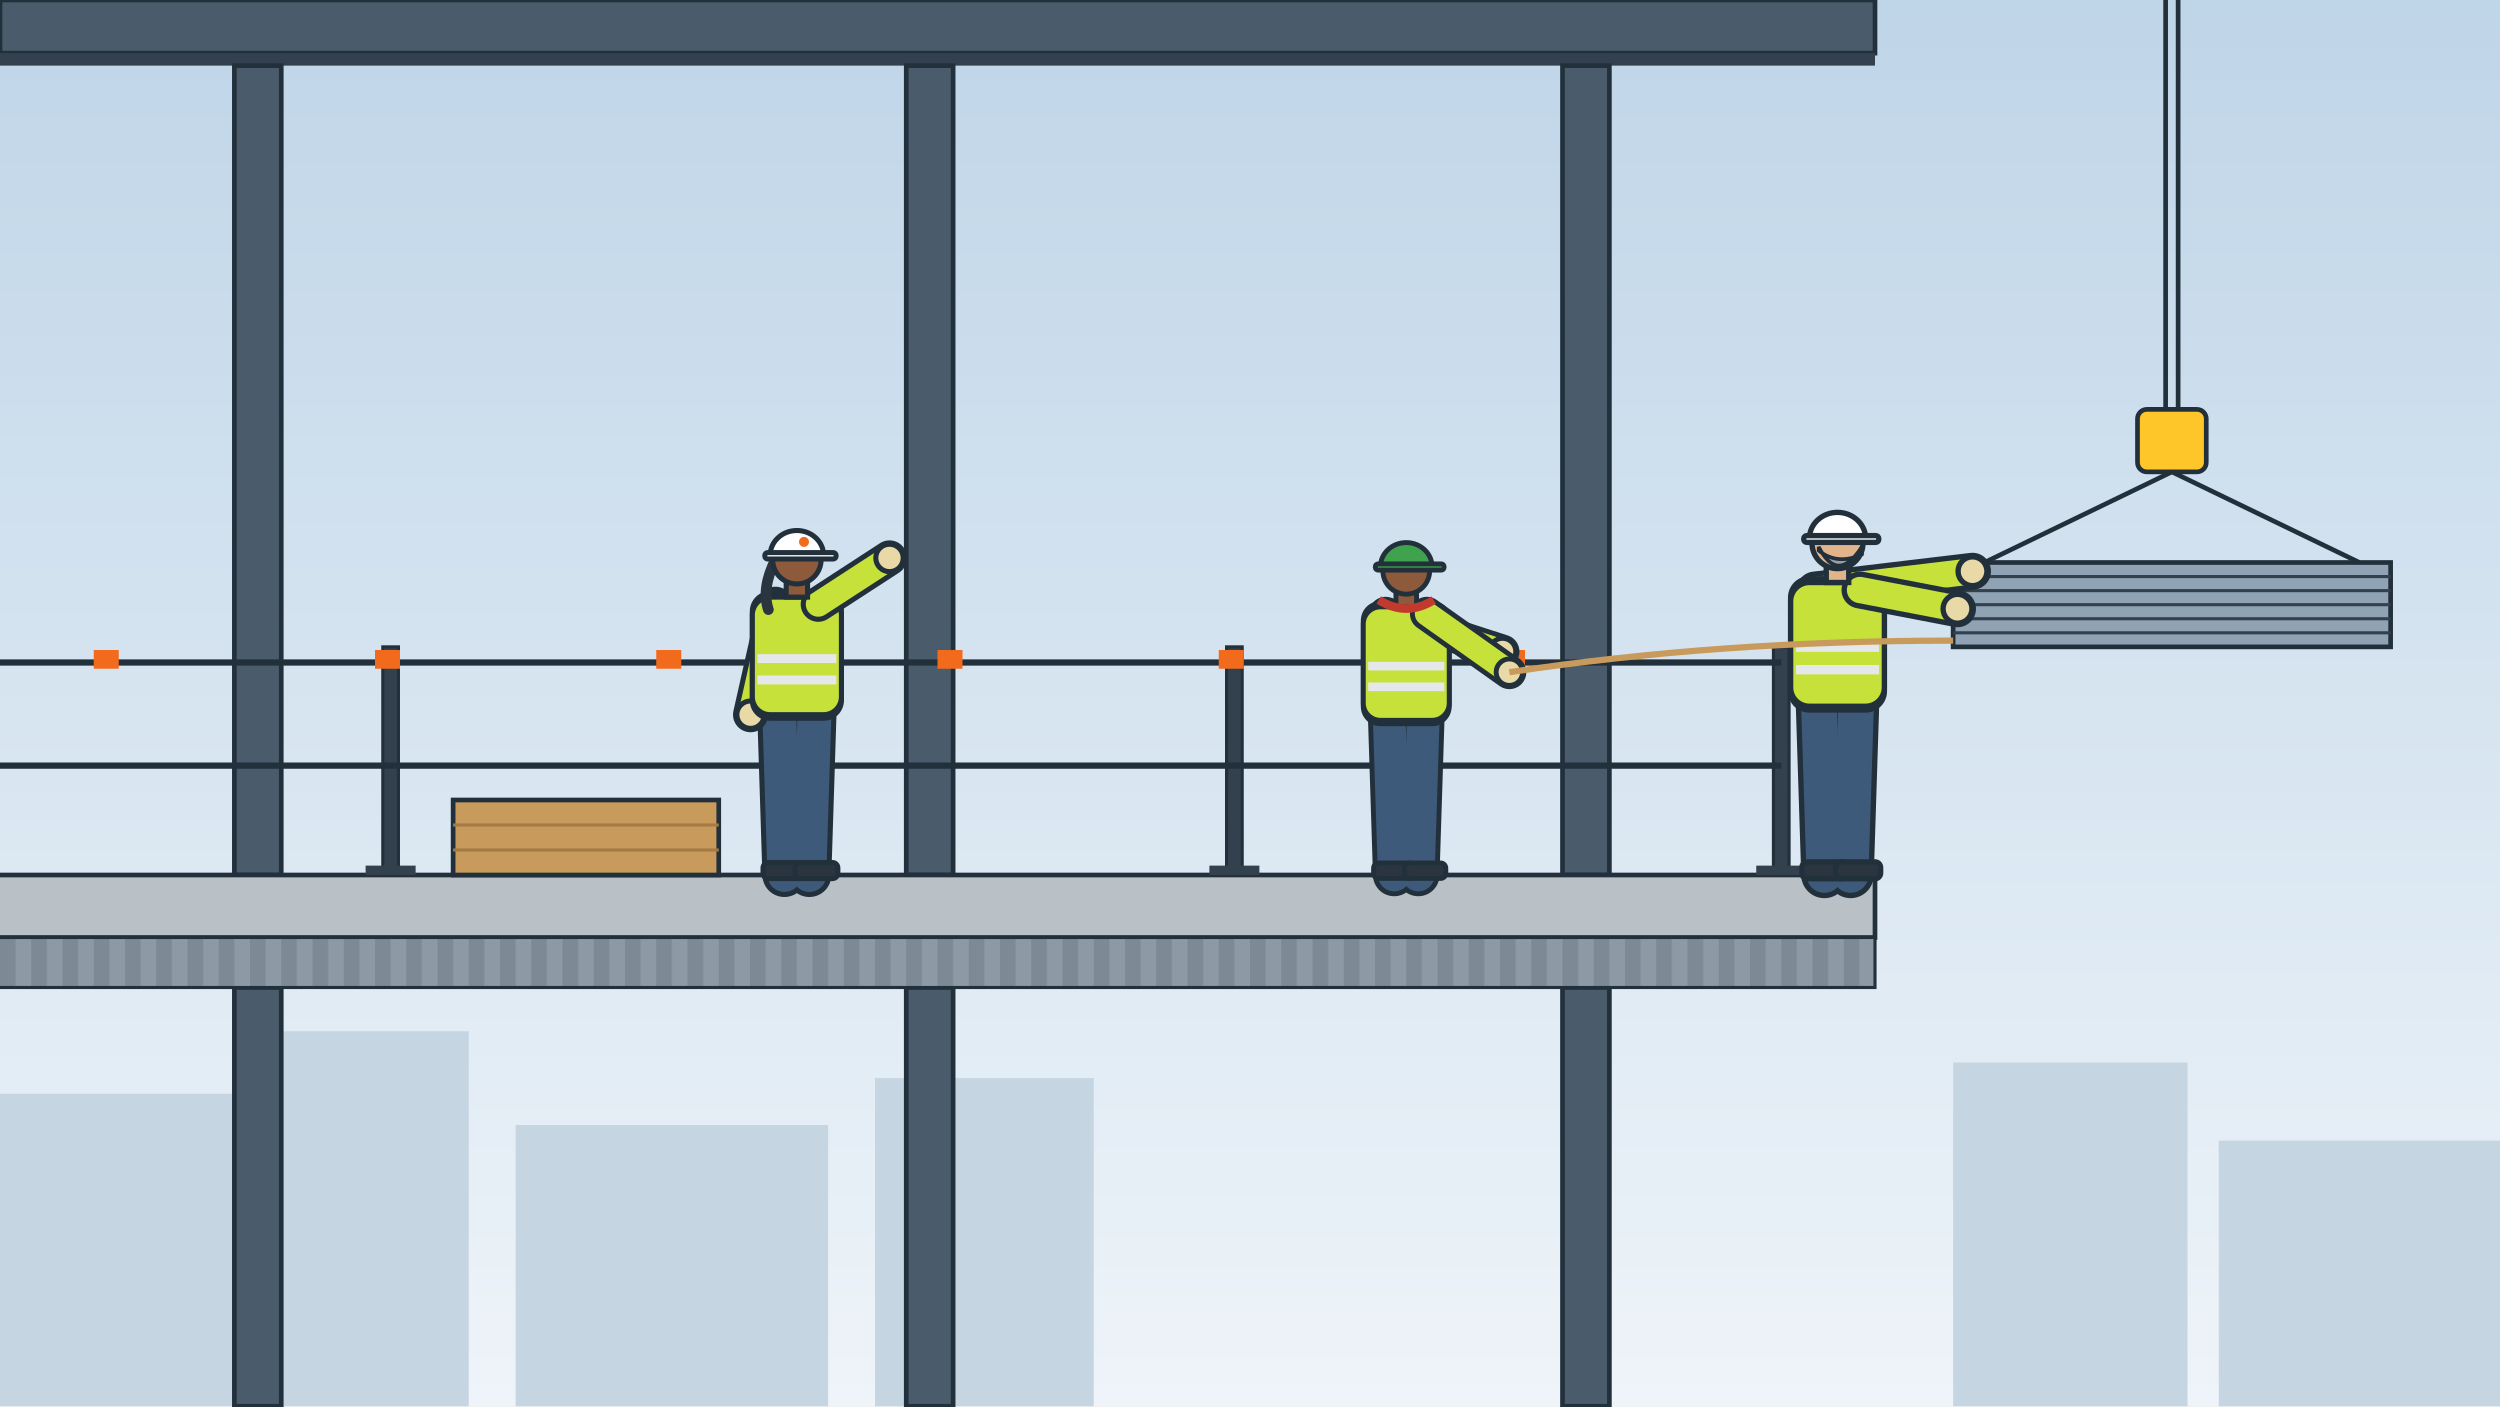
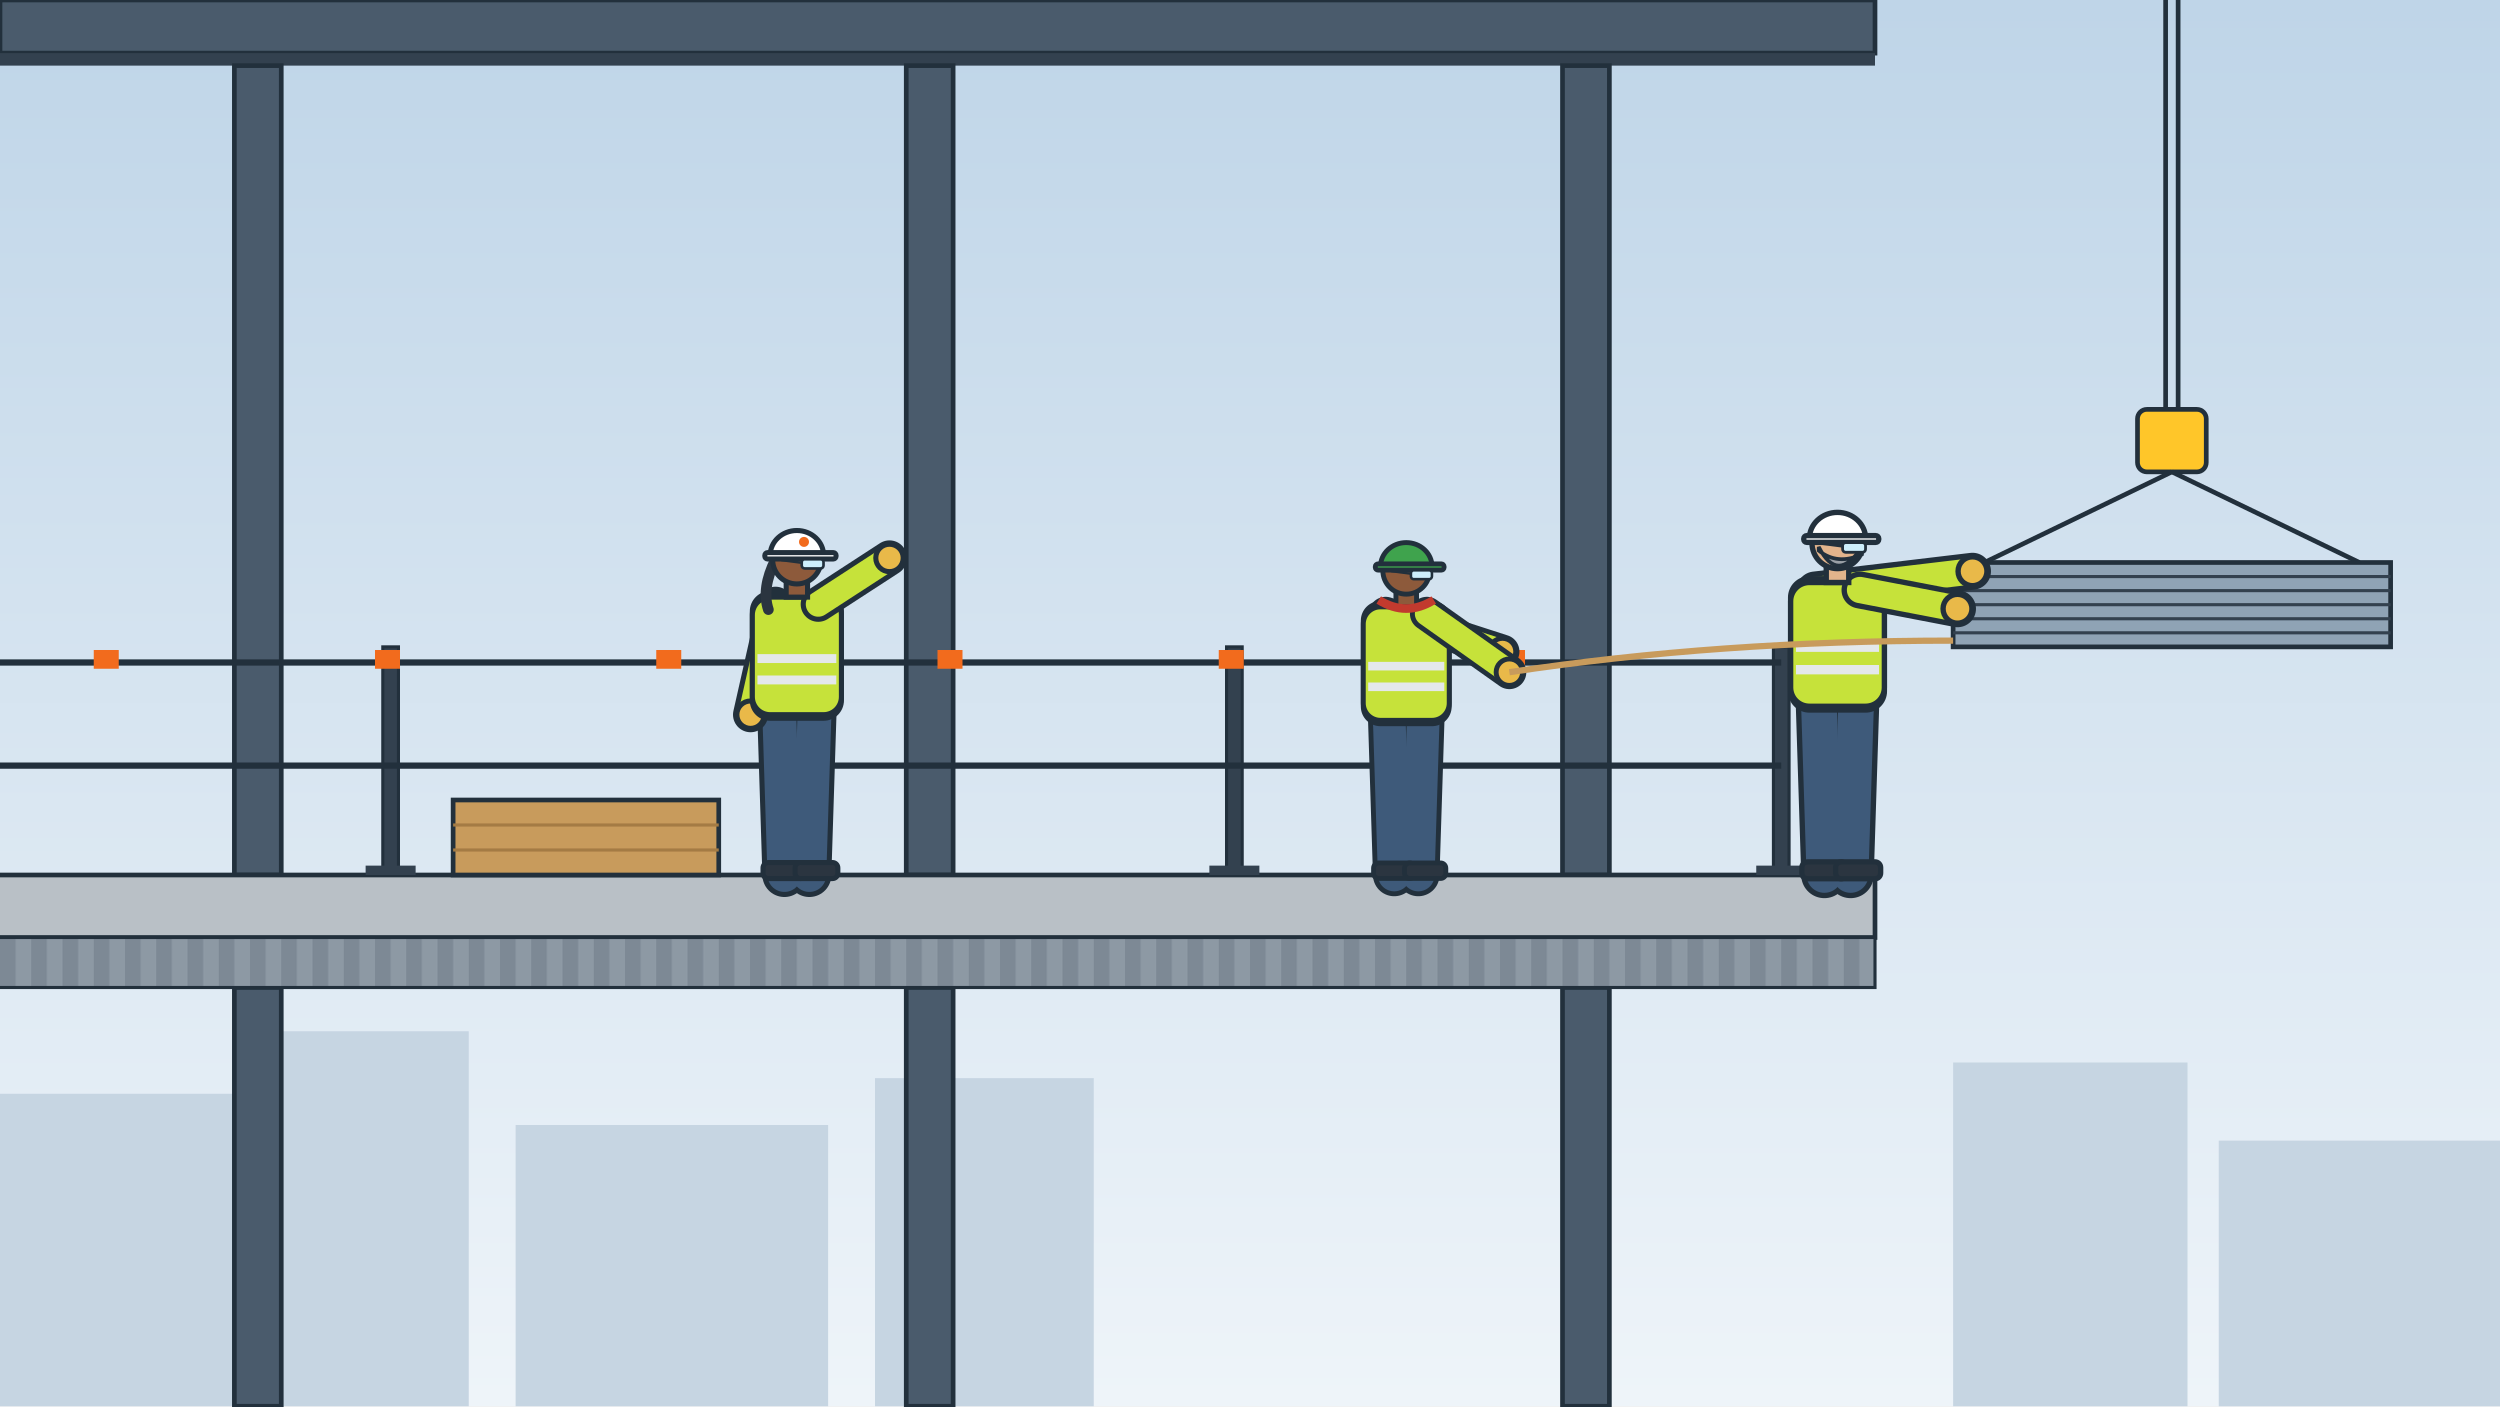
<svg xmlns="http://www.w3.org/2000/svg" viewBox="0 0 1600 900" width="1600" height="900" role="img" aria-label="Level 3 deck edge: Ray outside the perimeter cable reaching for a crane load; Dee on the tag line; Tasha watching">
  <defs>
    <linearGradient id="sky3" x1="0" y1="0" x2="0" y2="1">
      <stop offset="0" stop-color="#BFD5E8" />
      <stop offset="1" stop-color="#EEF4F9" />
    </linearGradient>
    <pattern id="rib3" width="20" height="20" patternUnits="userSpaceOnUse">
      <rect width="20" height="20" fill="#8D99A4" />
      <rect width="10" height="20" fill="#7D8995" />
    </pattern>
  </defs>
  <rect width="1600" height="900" fill="url(#sky3)" />
  <rect x="0" y="700" width="160" height="200" fill="#C6D5E2" />
  <rect x="180" y="660" width="120" height="240" fill="#C6D5E2" />
  <rect x="330" y="720" width="200" height="180" fill="#C6D5E2" />
  <rect x="560" y="690" width="140" height="210" fill="#C6D5E2" />
  <rect x="1250" y="680" width="150" height="220" fill="#C6D5E2" />
  <rect x="1420" y="730" width="180" height="170" fill="#C6D5E2" />
  <rect x="0" y="0" width="1200" height="34" fill="#4A5B6C" stroke="#22303C" stroke-width="3" />
  <rect x="0" y="34" width="1200" height="8" fill="#33414F" />
  <rect x="150" y="42" width="30" height="518" fill="#4A5B6C" stroke="#22303C" stroke-width="3" />
  <rect x="150" y="632" width="30" height="268" fill="#4A5B6C" stroke="#22303C" stroke-width="3" />
  <rect x="580" y="42" width="30" height="518" fill="#4A5B6C" stroke="#22303C" stroke-width="3" />
  <rect x="580" y="632" width="30" height="268" fill="#4A5B6C" stroke="#22303C" stroke-width="3" />
  <rect x="1000" y="42" width="30" height="518" fill="#4A5B6C" stroke="#22303C" stroke-width="3" />
  <rect x="1000" y="632" width="30" height="268" fill="#4A5B6C" stroke="#22303C" stroke-width="3" />
  <rect x="-5" y="560" width="1205" height="40" fill="#B9C0C6" stroke="#22303C" stroke-width="3" />
  <rect x="-5" y="600" width="1205" height="32" fill="url(#rib3)" stroke="#22303C" stroke-width="2" />
  <rect x="245" y="414" width="10" height="146" fill="#33414F" stroke="#22303C" stroke-width="2" />
  <rect x="234" y="554" width="32" height="6" fill="#33414F" />
  <rect x="515" y="414" width="10" height="146" fill="#33414F" stroke="#22303C" stroke-width="2" />
  <rect x="504" y="554" width="32" height="6" fill="#33414F" />
  <rect x="785" y="414" width="10" height="146" fill="#33414F" stroke="#22303C" stroke-width="2" />
  <rect x="774" y="554" width="32" height="6" fill="#33414F" />
  <rect x="1135" y="414" width="10" height="146" fill="#33414F" stroke="#22303C" stroke-width="2" />
  <rect x="1124" y="554" width="32" height="6" fill="#33414F" />
  <path d="M 0 424 L 1140 424" stroke="#22303C" stroke-width="4" />
  <path d="M 0 490 L 1140 490" stroke="#22303C" stroke-width="4" />
  <rect x="60" y="416" width="16" height="12" fill="#F26B1D" />
  <rect x="240" y="416" width="16" height="12" fill="#F26B1D" />
  <rect x="420" y="416" width="16" height="12" fill="#F26B1D" />
  <rect x="600" y="416" width="16" height="12" fill="#F26B1D" />
  <rect x="780" y="416" width="16" height="12" fill="#F26B1D" />
  <rect x="960" y="416" width="16" height="12" fill="#F26B1D" />
  <rect x="290" y="512" width="170" height="48" fill="#C89B5C" stroke="#22303C" stroke-width="3" />
  <path d="M 290 528 L 460 528 M 290 544 L 460 544" stroke="#A47B44" stroke-width="2" />
  <path d="M 1386 0 L 1386 270 M 1394 0 L 1394 270" stroke="#22303C" stroke-width="3" />
  <rect x="1368" y="262" width="44" height="40" rx="6" fill="#FFC629" stroke="#22303C" stroke-width="3" />
  <path d="M 1390 302 L 1270 360 M 1390 302 L 1510 360" stroke="#22303C" stroke-width="3" />
  <rect x="1250" y="360" width="280" height="54" fill="#8FA3B5" stroke="#22303C" stroke-width="3" />
  <path d="M 1250 369 L 1530 369" stroke="#33414F" stroke-width="2" />
  <path d="M 1250 378 L 1530 378" stroke="#33414F" stroke-width="2" />
  <path d="M 1250 387 L 1530 387" stroke="#33414F" stroke-width="2" />
  <path d="M 1250 396 L 1530 396" stroke="#33414F" stroke-width="2" />
  <path d="M 1250 405 L 1530 405" stroke="#33414F" stroke-width="2" />
  <g transform="translate(1176 560) scale(1 1)">
    <path d="M -8.4 0 L -12 -112.8" stroke="#22303C" stroke-width="29.657" stroke-linecap="round" />
    <path d="M 8.4 0 L 12 -112.8" stroke="#22303C" stroke-width="29.657" stroke-linecap="round" />
    <path d="M -8.4 0 L -12 -112.8" stroke="#3E5A7A" stroke-width="22.8" stroke-linecap="round" />
    <path d="M 8.4 0 L 12 -112.8" stroke="#3E5A7A" stroke-width="22.8" stroke-linecap="round" />
    <rect x="-22.8" y="-8.4" width="28.8" height="10.8" rx="3.6" fill="#2B3540" stroke="#22303C" stroke-width="3.429" />
    <rect x="-1.2" y="-8.4" width="28.8" height="10.8" rx="3.6" fill="#2B3540" stroke="#22303C" stroke-width="3.429" />
    <path d="M -14.4 -182.4 L 86.4 -194.4" stroke="#22303C" stroke-width="23.657" stroke-linecap="round" />
    <path d="M -14.4 -182.4 L 86.4 -194.4" stroke="#C6E23A" stroke-width="16.8" stroke-linecap="round" />
-     <circle cx="86.4" cy="-194.4" r="9.24" fill="#E9D9A6" stroke="#22303C" stroke-width="3.429" />
+     <circle cx="86.4" cy="-194.4" r="9.24" fill="#E9B949" stroke="#22303C" stroke-width="3.429" />
    <rect x="-30" y="-189.6" width="60" height="84" rx="12" fill="#5E6E7E" stroke="#22303C" stroke-width="3.429" />
    <rect x="-30" y="-187.2" width="60" height="79.2" rx="12" fill="#C6E23A" stroke="#22303C" stroke-width="3.429" />
    <rect x="-26.571" y="-148.8" width="53.143" height="6" fill="#E4E8EA" />
    <rect x="-26.571" y="-134.4" width="53.143" height="6" fill="#E4E8EA" />
    <path d="M 14.4 -182.4 L 76.8 -170.4" stroke="#22303C" stroke-width="23.657" stroke-linecap="round" />
    <path d="M 14.4 -182.4 L 76.8 -170.4" stroke="#C6E23A" stroke-width="16.8" stroke-linecap="round" />
-     <circle cx="76.8" cy="-170.4" r="9.24" fill="#E9D9A6" stroke="#22303C" stroke-width="3.429" />
+     <circle cx="76.8" cy="-170.4" r="9.24" fill="#E9B949" stroke="#22303C" stroke-width="3.429" />
    <rect x="-7.2" y="-199.2" width="14.4" height="12" fill="#E2B48C" stroke="#22303C" stroke-width="3.429" />
    <circle cx="0" cy="-212.4" r="16.32" fill="#E2B48C" stroke="#22303C" stroke-width="3.429" />
    <path d="M -12 -210 Q 0 -186 15.6 -210 L 15.6 -205.2 Q 0 -198 -12 -207.6 Z" fill="#9AA0A6" stroke="#22303C" stroke-width="2.4" />
    <circle cx="8.4" cy="-214.32" r="1.92" fill="#22303C" />
    <path d="M -18 -215.28 A 18 16.8 0 0 1 18 -215.28 Z" fill="#FFFFFF" stroke="#22303C" stroke-width="3.429" />
    <rect x="-21.6" y="-217.2" width="48" height="4.32" rx="1.92" fill="#FFFFFF" stroke="#22303C" stroke-width="3.429" />
+     <path d="M 3.59 -210.28 L -10.12 -212.07" stroke="#22303C" stroke-width="1.63" stroke-linecap="round" />
+     <rect x="3.26" y="-212.73" width="14.69" height="6.2" rx="1.96" fill="#CDEFFC" stroke="#22303C" stroke-width="1.8" />
  </g>
  <g transform="translate(900 560) scale(1 1)">
    <path d="M -7.7 0 L -11 -103.4" stroke="#22303C" stroke-width="27.186" stroke-linecap="round" />
    <path d="M 7.7 0 L 11 -103.4" stroke="#22303C" stroke-width="27.186" stroke-linecap="round" />
    <path d="M -7.7 0 L -11 -103.4" stroke="#3E5A7A" stroke-width="20.9" stroke-linecap="round" />
    <path d="M 7.7 0 L 11 -103.4" stroke="#3E5A7A" stroke-width="20.9" stroke-linecap="round" />
    <rect x="-20.9" y="-7.7" width="26.4" height="9.9" rx="3.3" fill="#2B3540" stroke="#22303C" stroke-width="3.143" />
    <rect x="-1.1" y="-7.7" width="26.4" height="9.9" rx="3.3" fill="#2B3540" stroke="#22303C" stroke-width="3.143" />
    <path d="M -13.2 -167.2 L 61.6 -143" stroke="#22303C" stroke-width="21.686" stroke-linecap="round" />
    <path d="M -13.2 -167.2 L 61.6 -143" stroke="#C6E23A" stroke-width="15.4" stroke-linecap="round" />
-     <circle cx="61.6" cy="-143" r="8.47" fill="#E9D9A6" stroke="#22303C" stroke-width="3.143" />
+     <circle cx="61.6" cy="-143" r="8.47" fill="#E9B949" stroke="#22303C" stroke-width="3.143" />
    <rect x="-27.5" y="-173.8" width="55" height="77" rx="11" fill="#5E6E7E" stroke="#22303C" stroke-width="3.143" />
    <rect x="-27.5" y="-171.6" width="55" height="72.6" rx="11" fill="#C6E23A" stroke="#22303C" stroke-width="3.143" />
    <rect x="-24.357" y="-136.4" width="48.714" height="5.5" fill="#E4E8EA" />
    <rect x="-24.357" y="-123.2" width="48.714" height="5.5" fill="#E4E8EA" />
    <path d="M 13.2 -167.2 L 66 -129.8" stroke="#22303C" stroke-width="21.686" stroke-linecap="round" />
    <path d="M 13.2 -167.2 L 66 -129.8" stroke="#C6E23A" stroke-width="15.4" stroke-linecap="round" />
-     <circle cx="66" cy="-129.8" r="8.47" fill="#E9D9A6" stroke="#22303C" stroke-width="3.143" />
+     <circle cx="66" cy="-129.8" r="8.47" fill="#E9B949" stroke="#22303C" stroke-width="3.143" />
    <rect x="-6.6" y="-182.6" width="13.2" height="11" fill="#8D5A3B" stroke="#22303C" stroke-width="3.143" />
    <circle cx="0" cy="-194.7" r="14.96" fill="#8D5A3B" stroke="#22303C" stroke-width="3.143" />
    <circle cx="7.7" cy="-196.46" r="1.76" fill="#22303C" />
    <path d="M -17.6 -176 Q 0 -165 17.6 -176" stroke="#C23A2E" stroke-width="5.5" fill="none" />
    <path d="M -16.5 -197.34 A 16.5 15.4 0 0 1 16.5 -197.34 Z" fill="#3FA34D" stroke="#22303C" stroke-width="3.143" />
    <rect x="-19.8" y="-199.1" width="44" height="3.96" rx="1.76" fill="#3FA34D" stroke="#22303C" stroke-width="3.143" />
+     <path d="M 3.29 -192.76 L -9.28 -194.4" stroke="#22303C" stroke-width="1.5" stroke-linecap="round" />
+     <rect x="2.99" y="-195" width="13.46" height="5.68" rx="1.8" fill="#CDEFFC" stroke="#22303C" stroke-width="1.65" />
  </g>
  <path d="M 966 430.2 Q 1100 410 1250 410" stroke="#C89B5C" stroke-width="4" fill="none" />
  <g transform="translate(510 560) scale(1 1)">
    <path d="M -7.98 0 L -11.4 -107.16" stroke="#22303C" stroke-width="28.174" stroke-linecap="round" />
    <path d="M 7.98 0 L 11.4 -107.16" stroke="#22303C" stroke-width="28.174" stroke-linecap="round" />
    <path d="M -7.98 0 L -11.4 -107.16" stroke="#3E5A7A" stroke-width="21.66" stroke-linecap="round" />
    <path d="M 7.98 0 L 11.4 -107.16" stroke="#3E5A7A" stroke-width="21.66" stroke-linecap="round" />
    <rect x="-21.66" y="-7.98" width="27.36" height="10.26" rx="3.42" fill="#2B3540" stroke="#22303C" stroke-width="3.257" />
    <rect x="-1.14" y="-7.98" width="27.36" height="10.26" rx="3.42" fill="#2B3540" stroke="#22303C" stroke-width="3.257" />
    <path d="M -13.68 -173.28 L -29.64 -102.6" stroke="#22303C" stroke-width="22.474" stroke-linecap="round" />
    <path d="M -13.68 -173.28 L -29.64 -102.6" stroke="#C6E23A" stroke-width="15.96" stroke-linecap="round" />
-     <circle cx="-29.64" cy="-102.6" r="8.778" fill="#E9D9A6" stroke="#22303C" stroke-width="3.257" />
+     <circle cx="-29.64" cy="-102.6" r="8.778" fill="#E9B949" stroke="#22303C" stroke-width="3.257" />
    <rect x="-28.5" y="-180.12" width="57" height="79.8" rx="11.4" fill="#5E6E7E" stroke="#22303C" stroke-width="3.257" />
    <rect x="-28.5" y="-177.84" width="57" height="75.24" rx="11.4" fill="#C6E23A" stroke="#22303C" stroke-width="3.257" />
    <rect x="-25.243" y="-141.36" width="50.486" height="5.7" fill="#E4E8EA" />
    <rect x="-25.243" y="-127.68" width="50.486" height="5.7" fill="#E4E8EA" />
    <path d="M 13.68 -173.28 L 59.28 -202.92" stroke="#22303C" stroke-width="22.474" stroke-linecap="round" />
    <path d="M 13.68 -173.28 L 59.28 -202.92" stroke="#C6E23A" stroke-width="15.96" stroke-linecap="round" />
-     <circle cx="59.28" cy="-202.92" r="8.778" fill="#E9D9A6" stroke="#22303C" stroke-width="3.257" />
+     <circle cx="59.28" cy="-202.92" r="8.778" fill="#E9B949" stroke="#22303C" stroke-width="3.257" />
    <rect x="-6.84" y="-189.24" width="13.68" height="11.4" fill="#8D5A3B" stroke="#22303C" stroke-width="3.257" />
    <path d="M -13.68 -201.78 q -9.12 18.24 -4.56 31.92" stroke="#2B3540" stroke-width="6.84" fill="none" stroke-linecap="round" />
    <circle cx="0" cy="-201.78" r="15.504" fill="#8D5A3B" stroke="#22303C" stroke-width="3.257" />
    <circle cx="7.98" cy="-203.604" r="1.824" fill="#22303C" />
    <path d="M -17.1 -204.516 A 17.1 15.96 0 0 1 17.1 -204.516 Z" fill="#FFFFFF" stroke="#22303C" stroke-width="3.257" />
    <rect x="-20.52" y="-206.34" width="45.6" height="4.104" rx="1.824" fill="#FFFFFF" stroke="#22303C" stroke-width="3.257" />
+     <path d="M 3.41 -199.76 L -9.61 -201.47" stroke="#22303C" stroke-width="1.55" stroke-linecap="round" />
+     <rect x="3.1" y="-202.09" width="13.95" height="5.89" rx="1.86" fill="#CDEFFC" stroke="#22303C" stroke-width="1.71" />
    <circle cx="4.56" cy="-213.18" r="3.192" fill="#F26B1D" />
  </g>
</svg>
